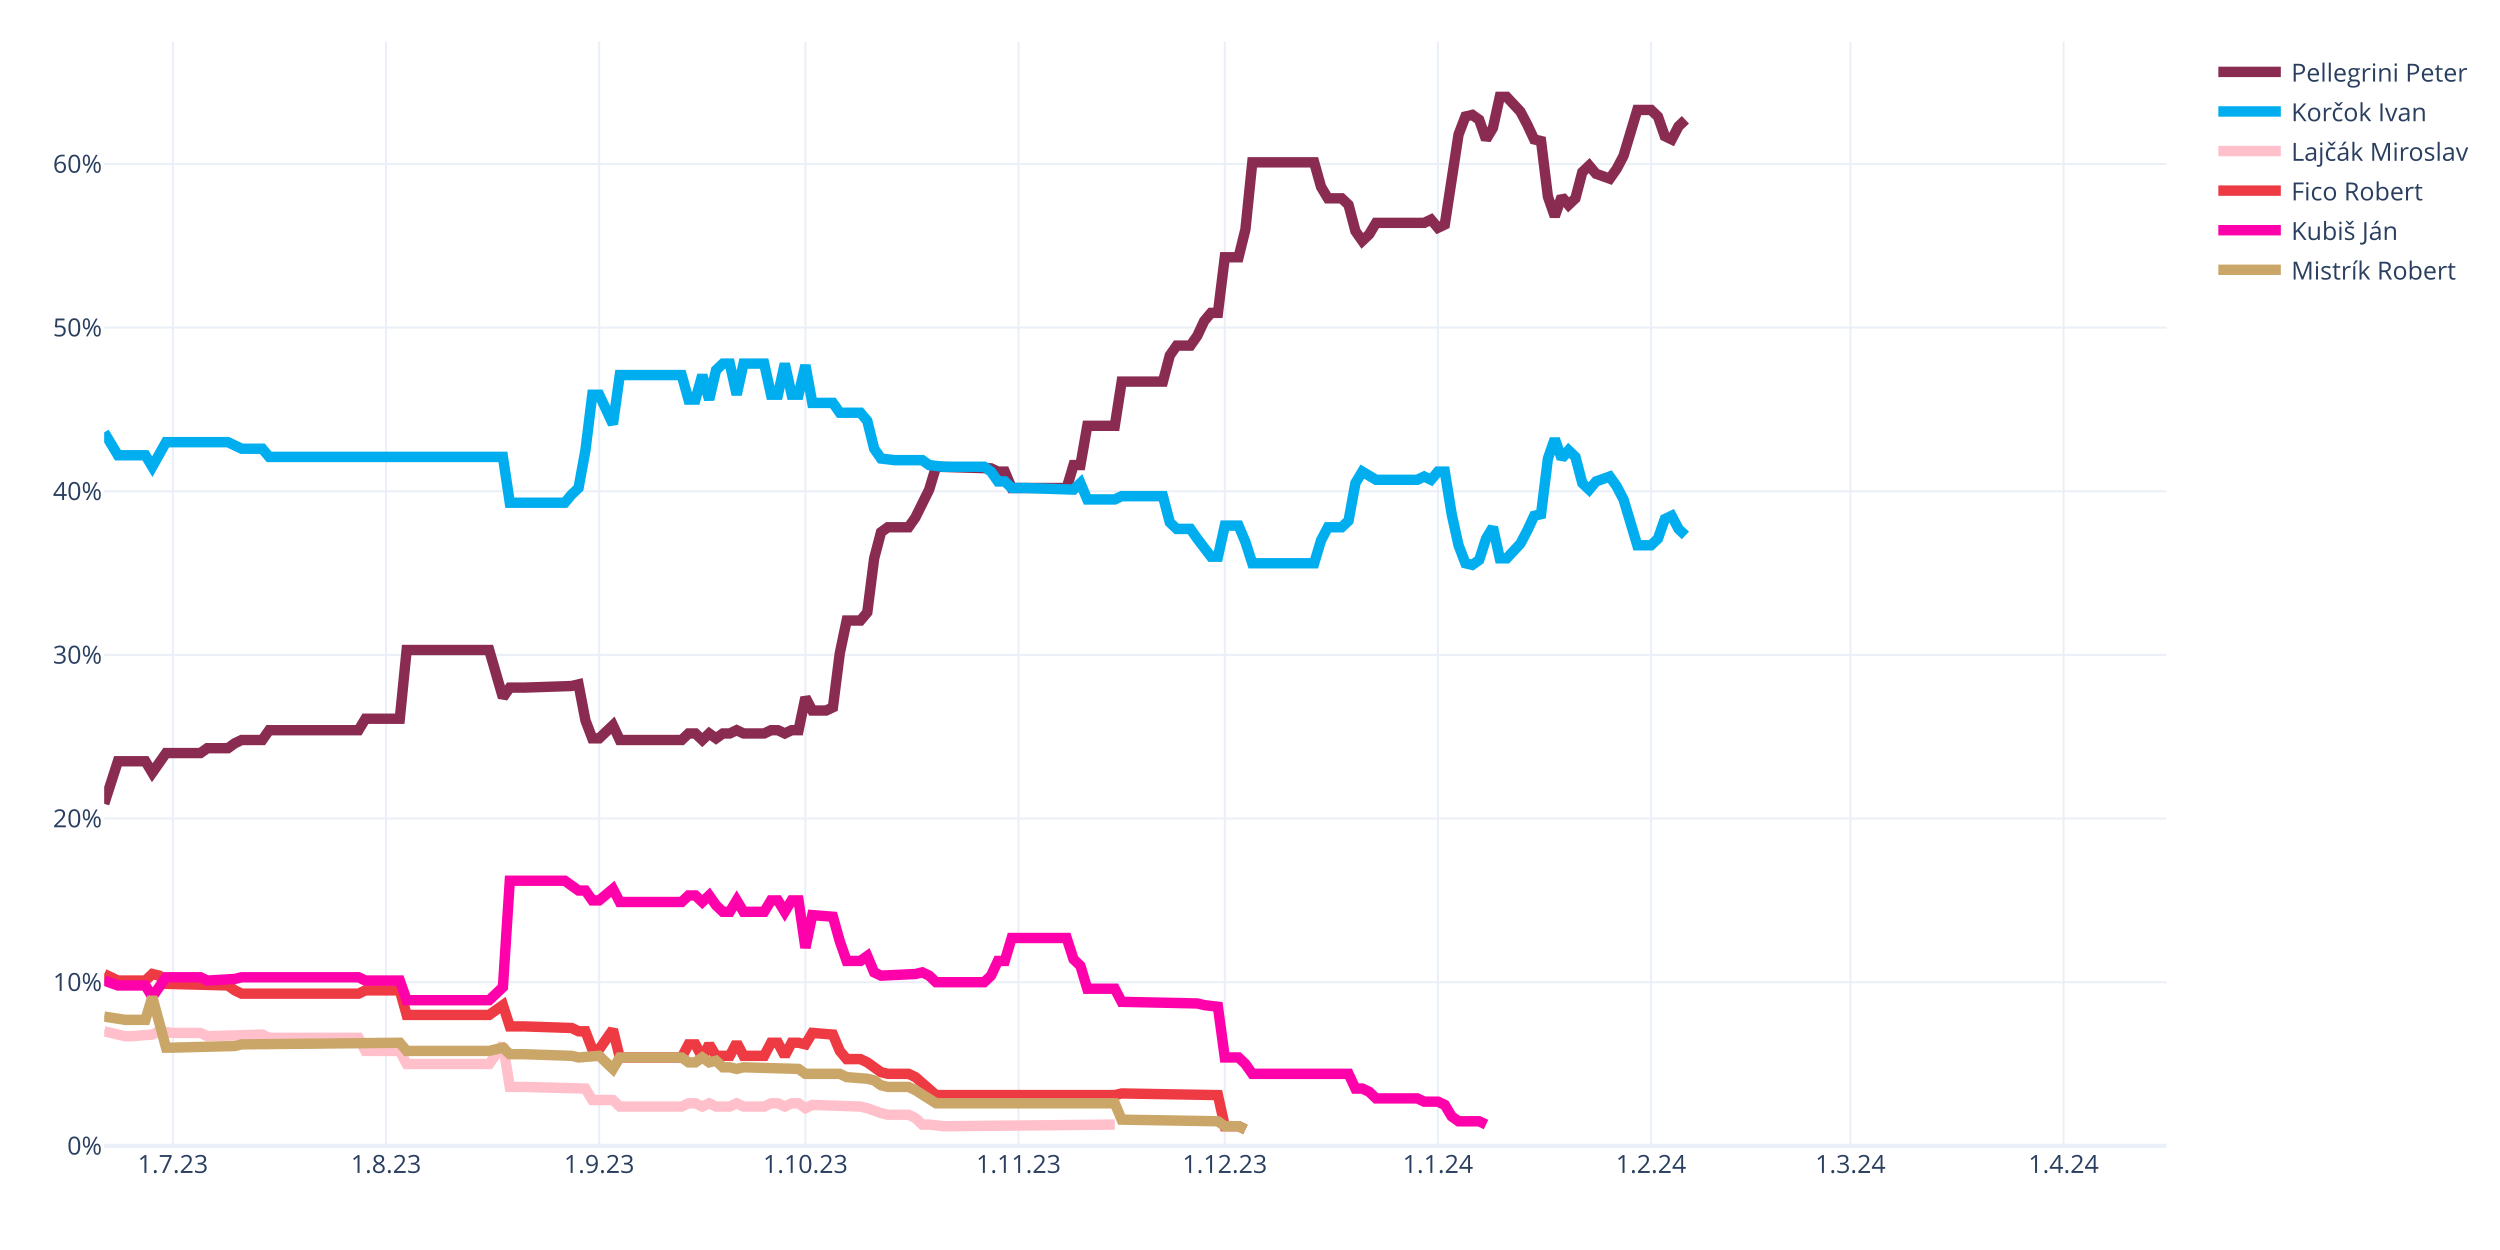
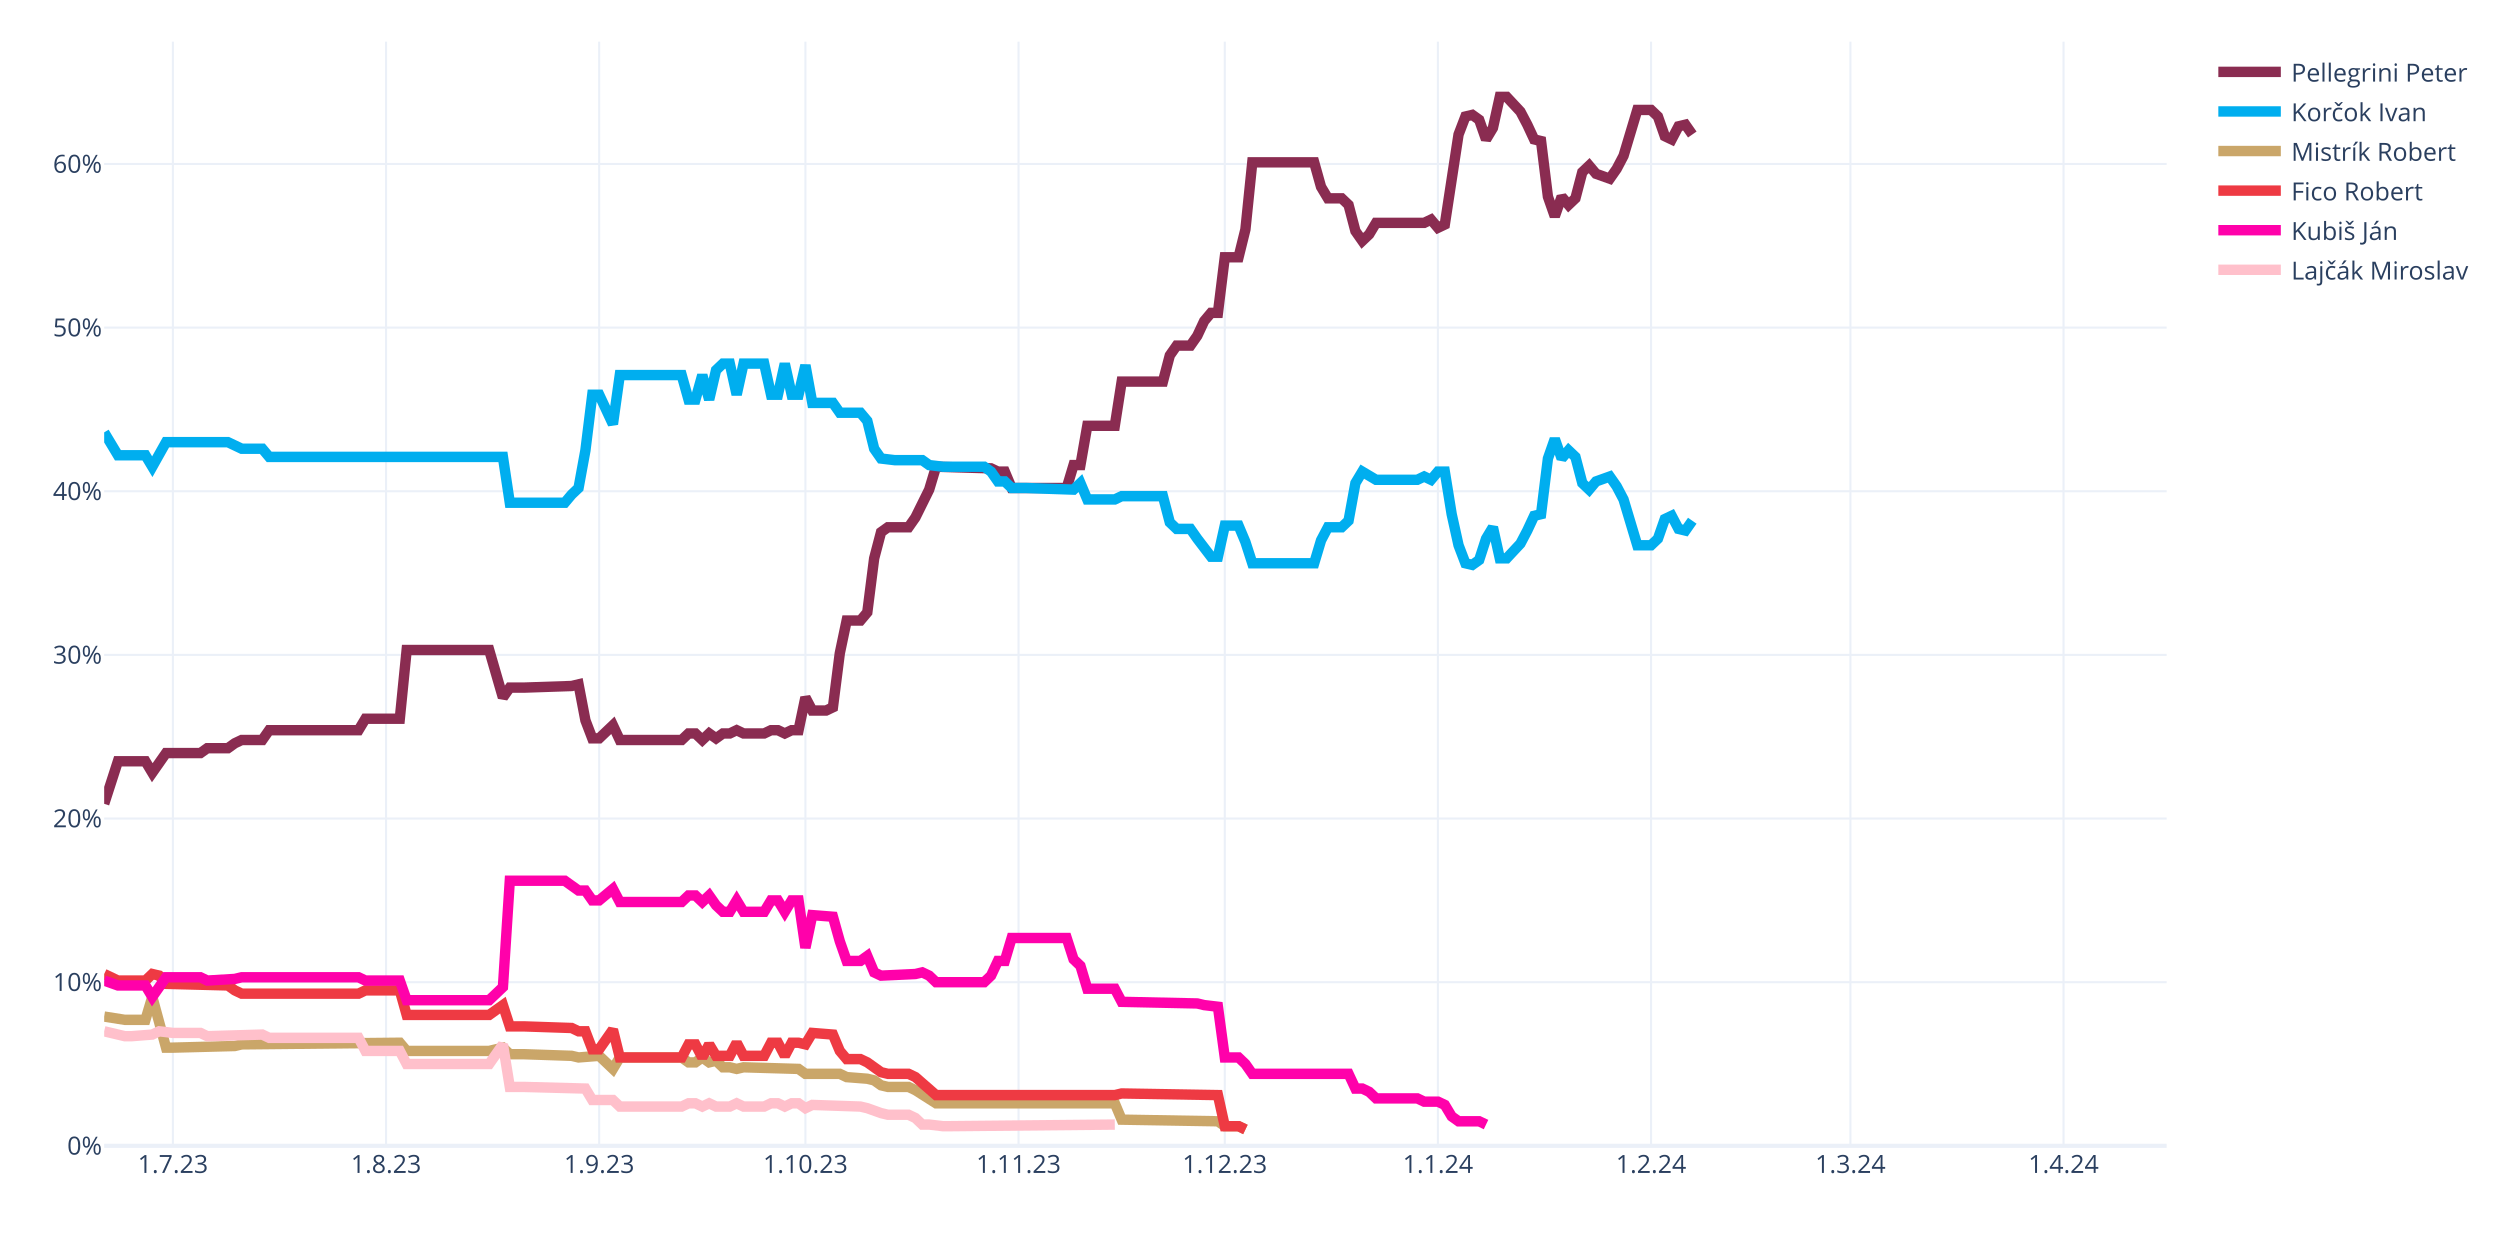
<svg xmlns="http://www.w3.org/2000/svg" class="main-svg" width="1200" height="600" style="" viewBox="0 0 1200 600">
  <rect x="0" y="0" width="1200" height="600" style="fill: rgb(255, 255, 255); fill-opacity: 1;" />
-   <defs id="defs-79b14a">
+   <defs id="defs-e5ff25">
    <g class="clips">
-       <clipPath id="clip79b14axyplot" class="plotclip">
+       <clipPath id="clipe5ff25xyplot" class="plotclip">
        <rect width="990" height="530" />
      </clipPath>
-       <clipPath class="axesclip" id="clip79b14ax">
+       <clipPath class="axesclip" id="clipe5ff25x">
        <rect x="50" y="0" width="990" height="600" />
      </clipPath>
-       <clipPath class="axesclip" id="clip79b14ay">
+       <clipPath class="axesclip" id="clipe5ff25y">
        <rect x="0" y="20" width="1200" height="530" />
      </clipPath>
-       <clipPath class="axesclip" id="clip79b14axy">
+       <clipPath class="axesclip" id="clipe5ff25xy">
        <rect x="50" y="20" width="990" height="530" />
      </clipPath>
    </g>
    <g class="gradients" />
    <g class="patterns" />
  </defs>
  <g class="bglayer" />
  <g class="layer-below">
    <g class="imagelayer" />
    <g class="shapelayer" />
  </g>
  <g class="cartesianlayer">
    <g class="subplot xy">
      <g class="layer-subplot">
        <g class="shapelayer" />
        <g class="imagelayer" />
      </g>
      <g class="minor-gridlayer">
        <g class="x" />
        <g class="y" />
      </g>
      <g class="gridlayer">
        <g class="x">
          <path class="xgrid crisp" transform="translate(83,0)" d="M0,20v530" style="stroke: rgb(235, 240, 248); stroke-opacity: 1; stroke-width: 1px;" />
          <path class="xgrid crisp" transform="translate(185.3,0)" d="M0,20v530" style="stroke: rgb(235, 240, 248); stroke-opacity: 1; stroke-width: 1px;" />
          <path class="xgrid crisp" transform="translate(287.6,0)" d="M0,20v530" style="stroke: rgb(235, 240, 248); stroke-opacity: 1; stroke-width: 1px;" />
          <path class="xgrid crisp" transform="translate(386.6,0)" d="M0,20v530" style="stroke: rgb(235, 240, 248); stroke-opacity: 1; stroke-width: 1px;" />
          <path class="xgrid crisp" transform="translate(488.9,0)" d="M0,20v530" style="stroke: rgb(235, 240, 248); stroke-opacity: 1; stroke-width: 1px;" />
          <path class="xgrid crisp" transform="translate(587.9,0)" d="M0,20v530" style="stroke: rgb(235, 240, 248); stroke-opacity: 1; stroke-width: 1px;" />
          <path class="xgrid crisp" transform="translate(690.2,0)" d="M0,20v530" style="stroke: rgb(235, 240, 248); stroke-opacity: 1; stroke-width: 1px;" />
          <path class="xgrid crisp" transform="translate(792.5,0)" d="M0,20v530" style="stroke: rgb(235, 240, 248); stroke-opacity: 1; stroke-width: 1px;" />
          <path class="xgrid crisp" transform="translate(888.2,0)" d="M0,20v530" style="stroke: rgb(235, 240, 248); stroke-opacity: 1; stroke-width: 1px;" />
          <path class="xgrid crisp" transform="translate(990.5,0)" d="M0,20v530" style="stroke: rgb(235, 240, 248); stroke-opacity: 1; stroke-width: 1px;" />
        </g>
        <g class="y">
          <path class="ygrid crisp" transform="translate(0,471.45)" d="M50,0h990" style="stroke: rgb(235, 240, 248); stroke-opacity: 1; stroke-width: 1px;" />
          <path class="ygrid crisp" transform="translate(0,392.9)" d="M50,0h990" style="stroke: rgb(235, 240, 248); stroke-opacity: 1; stroke-width: 1px;" />
          <path class="ygrid crisp" transform="translate(0,314.35)" d="M50,0h990" style="stroke: rgb(235, 240, 248); stroke-opacity: 1; stroke-width: 1px;" />
          <path class="ygrid crisp" transform="translate(0,235.8)" d="M50,0h990" style="stroke: rgb(235, 240, 248); stroke-opacity: 1; stroke-width: 1px;" />
          <path class="ygrid crisp" transform="translate(0,157.25)" d="M50,0h990" style="stroke: rgb(235, 240, 248); stroke-opacity: 1; stroke-width: 1px;" />
          <path class="ygrid crisp" transform="translate(0,78.71)" d="M50,0h990" style="stroke: rgb(235, 240, 248); stroke-opacity: 1; stroke-width: 1px;" />
        </g>
      </g>
      <g class="zerolinelayer">
        <path class="yzl zl crisp" transform="translate(0,550)" d="M50,0h990" style="stroke: rgb(235, 240, 248); stroke-opacity: 1; stroke-width: 2px;" />
      </g>
      <path class="xlines-below" />
      <path class="ylines-below" />
      <g class="overlines-below" />
      <g class="xaxislayer-below" />
      <g class="yaxislayer-below" />
      <g class="overaxes-below" />
-       <g class="plot" transform="translate(50,20)" clip-path="url(#clip79b14axyplot)">
+       <g class="plot" transform="translate(50,20)" clip-path="url(#clipe5ff25xyplot)">
        <g class="scatterlayer mlayer">
-           <g class="trace scatter trace95e2a0" style="stroke-miterlimit: 2; opacity: 1;">
-             <g class="fills" />
-             <g class="errorbars" />
-             <g class="lines">
-               <path class="js-line" d="M0,365.83L6.6,345.41L9.9,345.41L19.8,345.41L23.1,350.91L29.7,341.48L33,341.48L46.2,341.48L49.5,339.13L59.4,339.13L62.7,336.77L66,335.2L69.3,335.2L75.9,335.2L79.2,330.49L122.1,330.49L125.4,324.99L141.9,324.99L145.2,292L184.8,292L191.4,314.78L194.7,310.06L201.3,310.06L224.4,309.28L227.7,308.49L231,325.77L234.3,334.41L237.6,334.41L240.9,331.27L244.2,328.13L247.5,335.2L277.2,335.2L280.5,332.06L283.8,332.06L287.1,335.2L290.4,332.06L293.7,334.41L297,332.06L300.3,332.06L303.6,330.49L306.9,332.06L316.8,332.06L320.1,330.49L323.4,330.49L326.7,332.06L330,330.49L333.3,330.49L336.6,314.78L339.9,321.06L346.5,321.06L349.8,319.49L353.1,293.57L356.4,277.86L363,277.86L366.3,273.93L369.6,248.01L372.9,235.44L376.2,233.08L379.5,233.08L386.1,233.08L389.4,228.37L396,215.02L399.3,204.02L425.7,204.81L429,206.38L432.3,206.38L435.6,214.23L462,214.23L465.3,203.24L468.6,203.24L471.9,184.38L485.1,184.38L488.4,163.18L508.2,163.18L511.5,150.61L514.8,145.89L518.1,145.89L521.4,145.89L524.7,141.18L528,134.11L531.3,130.18L534.6,130.18L537.9,103.48L544.5,103.48L547.8,90.12L551.1,57.92L554.4,57.92L580.8,57.92L584.1,69.7L587.4,75.2L590.7,75.2L594,75.2L597.3,78.34L600.6,90.91L603.9,95.62L607.2,92.48L610.5,86.98L633.6,86.98L636.9,85.41L640.2,89.34L643.5,87.77L650.1,44.57L653.4,35.93L656.7,35.14L660,37.5L663.3,46.92L666.6,41.42L669.9,26.5L673.2,26.5L679.8,33.57L683.1,39.85L686.4,46.92L689.7,47.71L693,74.41L696.3,83.84L699.6,74.41L702.9,78.34L706.2,75.2L709.5,62.63L712.8,59.49L716.1,63.42L722.7,65.77L726,61.06L729.3,54.78L732.6,43.78L735.9,32.78L739.2,32.78L742.5,32.78L745.8,35.93L749.1,45.35L752.4,46.92L755.7,40.64L759,37.5" style="vector-effect: none; fill: none; stroke: rgb(138, 44, 81); stroke-opacity: 1; stroke-width: 5px; opacity: 1;" />
-             </g>
-             <g class="points" />
-             <g class="text" />
-           </g>
-           <g class="trace scatter trace68cbcd" style="stroke-miterlimit: 2; opacity: 1;">
-             <g class="fills" />
-             <g class="errorbars" />
-             <g class="lines">
-               <path class="js-line" d="M0,187.53L6.6,198.52L9.9,198.52L19.8,198.52L23.1,204.02L29.7,192.24L33,192.24L59.4,192.24L62.7,193.81L66,195.38L69.3,195.38L75.9,195.38L79.2,199.31L191.4,199.31L194.7,221.3L221.1,221.3L224.4,217.37L227.7,214.23L231,196.17L234.3,169.46L237.6,169.46L244.2,183.6L247.5,160.03L277.2,160.03L280.5,171.82L283.8,171.82L287.1,160.03L290.4,171.82L293.7,157.68L297,154.54L300.3,154.54L303.6,169.46L306.9,154.54L316.8,154.54L320.1,169.46L323.4,169.46L326.7,154.54L330,169.46L333.3,169.46L336.6,155.32L339.9,173.39L349.8,173.39L353.1,178.1L363,178.1L366.3,182.03L369.6,195.38L372.9,200.09L379.5,200.88L382.8,200.88L392.7,200.88L396,203.24L402.6,204.02L405.9,204.02L422.4,204.02L425.7,206.38L429,211.09L432.3,211.09L435.6,214.23L442.2,214.23L465.3,215.02L468.6,211.88L471.9,219.73L475.2,219.73L485.1,219.73L488.4,218.16L508.2,218.16L511.5,230.73L514.8,233.87L518.1,233.87L521.4,233.87L524.7,238.58L531.3,247.22L534.6,247.22L537.9,232.3L541.2,232.3L544.5,232.3L547.8,240.15L551.1,250.37L554.4,250.37L580.8,250.37L584.1,239.37L587.4,233.08L590.7,233.08L594,233.08L597.3,229.94L600.6,211.88L603.9,206.38L610.5,210.3L613.8,210.3L630.3,210.3L633.6,208.73L636.9,210.3L640.2,206.38L643.5,206.38L646.8,226.8L650.1,241.72L653.4,250.37L656.7,251.15L660,248.79L663.3,238.58L666.6,233.08L669.9,248.01L673.2,248.01L679.8,240.94L683.1,234.66L686.4,227.59L689.7,226.8L693,200.09L696.3,190.67L699.6,200.09L702.9,196.17L706.2,199.31L709.5,211.88L712.8,215.02L716.1,211.09L722.7,208.73L726,213.45L729.3,219.73L732.6,230.73L735.9,241.72L739.2,241.72L742.5,241.72L745.8,238.58L749.1,229.16L752.4,227.59L755.7,233.87L759,237.01" style="vector-effect: none; fill: none; stroke: rgb(0, 174, 239); stroke-opacity: 1; stroke-width: 5px; opacity: 1;" />
-             </g>
-             <g class="points" />
-             <g class="text" />
-           </g>
-           <g class="trace scatter trace5415f2" style="stroke-miterlimit: 2; opacity: 1;">
+           <g class="trace scatter trace192dfa" style="stroke-miterlimit: 2; opacity: 1;">
+             <g class="fills" />
+             <g class="errorbars" />
+             <g class="lines">
+               <path class="js-line" d="M0,365.83L6.6,345.41L9.9,345.41L19.8,345.41L23.1,350.91L29.7,341.48L33,341.48L46.2,341.48L49.5,339.13L59.4,339.13L62.7,336.77L66,335.2L69.3,335.2L75.9,335.2L79.2,330.49L122.1,330.49L125.4,324.99L141.9,324.99L145.2,292L184.8,292L191.4,314.78L194.7,310.06L201.3,310.06L224.4,309.28L227.7,308.49L231,325.77L234.3,334.41L237.6,334.41L240.9,331.27L244.2,328.13L247.5,335.2L277.2,335.2L280.5,332.06L283.8,332.06L287.1,335.2L290.4,332.06L293.7,334.41L297,332.06L300.3,332.06L303.6,330.49L306.9,332.06L316.8,332.06L320.1,330.49L323.4,330.49L326.7,332.06L330,330.49L333.3,330.49L336.6,314.78L339.9,321.06L346.5,321.06L349.8,319.49L353.1,293.57L356.4,277.86L363,277.86L366.3,273.93L369.6,248.01L372.9,235.44L376.2,233.08L379.5,233.08L386.1,233.08L389.4,228.37L396,215.02L399.3,204.02L425.7,204.81L429,206.38L432.3,206.38L435.6,214.23L462,214.23L465.3,203.24L468.6,203.24L471.9,184.38L485.1,184.38L488.4,163.18L508.2,163.18L511.5,150.61L514.8,145.89L518.1,145.89L521.4,145.89L524.7,141.18L528,134.11L531.3,130.18L534.6,130.18L537.9,103.48L544.5,103.48L547.8,90.12L551.1,57.92L554.4,57.92L580.8,57.92L584.1,69.7L587.4,75.2L590.7,75.2L594,75.2L597.3,78.34L600.6,90.91L603.9,95.62L607.2,92.48L610.5,86.98L633.6,86.98L636.9,85.41L640.2,89.34L643.5,87.77L650.1,44.57L653.4,35.93L656.7,35.14L660,37.5L663.3,46.92L666.6,41.42L669.9,26.5L673.2,26.5L679.8,33.57L683.1,39.85L686.4,46.92L689.7,47.71L693,74.41L696.3,83.84L699.6,74.41L702.9,78.34L706.2,75.2L709.5,62.63L712.8,59.49L716.1,63.42L722.7,65.77L726,61.06L729.3,54.78L732.6,43.78L735.9,32.78L739.2,32.78L742.5,32.78L745.8,35.93L749.1,45.35L752.4,46.92L755.7,40.64L759,39.85L762.3,44.57" style="vector-effect: none; fill: none; stroke: rgb(138, 44, 81); stroke-opacity: 1; stroke-width: 5px; opacity: 1;" />
+             </g>
+             <g class="points" />
+             <g class="text" />
+           </g>
+           <g class="trace scatter trace931879" style="stroke-miterlimit: 2; opacity: 1;">
+             <g class="fills" />
+             <g class="errorbars" />
+             <g class="lines">
+               <path class="js-line" d="M0,187.53L6.6,198.52L9.9,198.52L19.8,198.52L23.1,204.02L29.7,192.24L33,192.24L59.4,192.24L62.7,193.81L66,195.38L69.3,195.38L75.9,195.38L79.2,199.31L191.4,199.31L194.7,221.3L221.1,221.3L224.4,217.37L227.7,214.23L231,196.17L234.3,169.46L237.6,169.46L244.2,183.6L247.5,160.03L277.2,160.03L280.5,171.82L283.8,171.82L287.1,160.03L290.4,171.82L293.7,157.68L297,154.54L300.3,154.54L303.6,169.46L306.9,154.54L316.8,154.54L320.1,169.46L323.4,169.46L326.7,154.54L330,169.46L333.3,169.46L336.6,155.32L339.9,173.39L349.8,173.39L353.1,178.1L363,178.1L366.3,182.03L369.6,195.38L372.9,200.09L379.5,200.88L382.8,200.88L392.7,200.88L396,203.24L402.6,204.02L405.9,204.02L422.4,204.02L425.7,206.38L429,211.09L432.3,211.09L435.6,214.23L442.2,214.23L465.3,215.02L468.6,211.88L471.9,219.73L475.2,219.73L485.1,219.73L488.4,218.16L508.2,218.16L511.5,230.73L514.8,233.87L518.1,233.87L521.4,233.87L524.7,238.58L531.3,247.22L534.6,247.22L537.9,232.3L541.2,232.3L544.5,232.3L547.8,240.15L551.1,250.37L554.4,250.37L580.8,250.37L584.1,239.37L587.4,233.08L590.7,233.08L594,233.08L597.3,229.94L600.6,211.88L603.9,206.38L610.5,210.3L613.8,210.3L630.3,210.3L633.6,208.73L636.9,210.3L640.2,206.38L643.5,206.38L646.8,226.8L650.1,241.72L653.4,250.37L656.7,251.15L660,248.79L663.3,238.58L666.6,233.08L669.9,248.01L673.2,248.01L679.8,240.94L683.1,234.66L686.4,227.59L689.7,226.8L693,200.09L696.3,190.67L699.6,200.09L702.9,196.17L706.2,199.31L709.5,211.88L712.8,215.02L716.1,211.09L722.7,208.73L726,213.45L729.3,219.73L732.6,230.73L735.9,241.72L739.2,241.72L742.5,241.72L745.8,238.58L749.1,229.16L752.4,227.59L755.7,233.87L759,234.66L762.3,229.94" style="vector-effect: none; fill: none; stroke: rgb(0, 174, 239); stroke-opacity: 1; stroke-width: 5px; opacity: 1;" />
+             </g>
+             <g class="points" />
+             <g class="text" />
+           </g>
+           <g class="trace scatter tracefc03ef" style="stroke-miterlimit: 2; opacity: 1;">
+             <g class="fills" />
+             <g class="errorbars" />
+             <g class="lines">
+               <path class="js-line" d="M0,467.95L9.9,469.52L13.2,469.52L19.8,469.52L23.1,458.52L29.7,482.87L33,482.87L62.7,482.09L66,481.3L141.9,480.51L145.2,484.44L184.8,484.44L191.4,482.87L194.7,486.01L201.3,486.01L224.4,486.8L227.7,487.58L237.6,486.8L240.9,489.94L244.2,493.08L247.5,487.58L277.2,487.58L280.5,489.94L283.8,489.94L287.1,487.58L290.4,489.94L293.7,489.15L297,492.3L300.3,492.3L303.6,493.08L306.9,492.3L333.3,493.08L336.6,495.44L353.1,495.44L356.4,497.01L366.3,497.79L369.6,498.58L372.9,500.94L376.2,501.72L386.1,501.72L389.4,503.29L399.3,509.58L402.6,509.58L485.1,509.58L488.4,517.43L534.6,518.22L537.9,520.57L544.5,520.57L547.8,522.15" style="vector-effect: none; fill: none; stroke: rgb(202, 166, 105); stroke-opacity: 1; stroke-width: 5px; opacity: 1;" />
+             </g>
+             <g class="points" />
+             <g class="text" />
+           </g>
+           <g class="trace scatter trace109b4d" style="stroke-miterlimit: 2; opacity: 1;">
+             <g class="fills" />
+             <g class="errorbars" />
+             <g class="lines">
+               <path class="js-line" d="M0,447.52L6.6,450.67L9.9,450.67L19.8,450.67L23.1,447.52L26.4,448.31L29.7,452.24L59.4,453.02L62.7,455.38L66,456.95L69.3,456.95L122.1,456.95L125.4,455.38L141.9,455.38L145.2,467.16L184.8,467.16L191.4,462.45L194.7,472.66L201.3,472.66L224.4,473.44L227.7,475.02L231,475.02L234.3,483.66L237.6,483.66L240.9,478.94L244.2,474.23L247.5,487.58L277.2,487.58L280.5,481.3L283.8,481.3L287.1,487.58L290.4,481.3L293.7,486.8L300.3,486.8L303.6,480.51L306.9,486.8L310.2,486.8L316.8,486.8L320.1,480.51L323.4,480.51L326.7,486.8L330,480.51L333.3,480.51L336.6,481.3L339.9,475.8L349.8,476.59L353.1,484.44L356.4,488.37L359.7,488.37L363,488.37L366.3,489.94L372.9,494.65L376.2,495.44L386.1,495.44L389.4,497.01L399.3,505.65L402.6,505.65L485.1,505.65L488.4,504.86L534.6,505.65L537.9,520.57L544.5,520.57L547.8,522.15" style="vector-effect: none; fill: none; stroke: rgb(238, 58, 67); stroke-opacity: 1; stroke-width: 5px; opacity: 1;" />
+             </g>
+             <g class="points" />
+             <g class="text" />
+           </g>
+           <g class="trace scatter trace591f33" style="stroke-miterlimit: 2; opacity: 1;">
+             <g class="fills" />
+             <g class="errorbars" />
+             <g class="lines">
+               <path class="js-line" d="M0,450.67L6.6,453.02L9.9,453.02L19.8,453.02L23.1,458.52L29.7,449.09L33,449.09L46.2,449.09L49.5,450.67L62.7,449.88L66,449.09L122.1,449.09L125.4,450.67L141.9,450.67L145.2,460.09L184.8,460.09L191.4,453.81L194.7,402.75L201.3,402.75L221.1,402.75L224.4,405.11L227.7,407.46L231,407.46L234.3,412.18L237.6,412.18L244.2,406.68L247.5,412.96L277.2,412.96L280.5,409.82L283.8,409.82L287.1,412.96L290.4,409.82L293.7,414.53L297,417.67L300.3,417.67L303.6,412.18L306.9,417.67L316.8,417.67L320.1,412.18L323.4,412.18L326.7,417.67L330,412.18L333.3,412.18L336.6,434.96L339.9,419.25L349.8,420.03L353.1,431.81L356.4,441.24L359.7,441.24L363,441.24L366.3,438.88L369.6,446.74L372.9,448.31L389.4,447.52L392.7,446.74L396,448.31L399.3,451.45L422.4,451.45L425.7,448.31L429,441.24L432.3,441.24L435.6,430.24L442.2,430.24L462,430.24L465.3,440.45L468.6,443.6L471.9,454.59L485.1,454.59L488.4,460.88L524.7,461.66L528,462.45L534.6,463.23L537.9,487.58L544.5,487.58L547.8,490.73L551.1,495.44L554.4,495.44L597.3,495.44L600.6,502.51L603.9,502.51L607.2,504.08L610.5,507.22L613.8,507.22L630.3,507.22L633.6,508.79L640.2,508.79L643.5,510.36L646.8,515.86L650.1,518.22L660,518.22L663.3,519.79" style="vector-effect: none; fill: none; stroke: rgb(255, 1, 170); stroke-opacity: 1; stroke-width: 5px; opacity: 1;" />
+             </g>
+             <g class="points" />
+             <g class="text" />
+           </g>
+           <g class="trace scatter tracecbd1f3" style="stroke-miterlimit: 2; opacity: 1;">
            <g class="fills" />
            <g class="errorbars" />
            <g class="lines">
              <path class="js-line" d="M0,475.02L9.9,477.37L13.2,477.37L23.1,476.59L26.4,475.02L33,475.8L36.3,475.8L46.2,475.8L49.5,477.37L75.9,476.59L79.2,478.16L122.1,478.16L125.4,484.44L141.9,484.44L145.2,490.73L184.8,490.73L191.4,481.3L194.7,501.72L201.3,501.72L231,502.51L234.3,508.01L244.2,508.01L247.5,511.15L277.2,511.15L280.5,509.58L283.8,509.58L287.1,511.15L290.4,509.58L293.7,511.15L300.3,511.15L303.6,509.58L306.9,511.15L310.2,511.15L316.8,511.15L320.1,509.58L323.4,509.58L326.7,511.15L330,509.58L333.3,509.58L336.6,511.93L339.9,510.36L363,511.15L366.3,511.93L372.9,514.29L376.2,515.08L386.1,515.08L389.4,516.65L392.7,519.79L396,519.79L402.6,520.57L405.9,520.57L485.1,519.79" style="vector-effect: none; fill: none; stroke: rgb(255, 192, 203); stroke-opacity: 1; stroke-width: 5px; opacity: 1;" />
-             </g>
-             <g class="points" />
-             <g class="text" />
-           </g>
-           <g class="trace scatter trace0d31bb" style="stroke-miterlimit: 2; opacity: 1;">
-             <g class="fills" />
-             <g class="errorbars" />
-             <g class="lines">
-               <path class="js-line" d="M0,447.52L6.6,450.67L9.9,450.67L19.8,450.67L23.1,447.52L26.4,448.31L29.7,452.24L59.4,453.02L62.7,455.38L66,456.95L69.3,456.95L122.1,456.95L125.4,455.38L141.9,455.38L145.2,467.16L184.8,467.16L191.4,462.45L194.7,472.66L201.3,472.66L224.4,473.44L227.7,475.02L231,475.02L234.3,483.66L237.6,483.66L240.9,478.94L244.2,474.23L247.5,487.58L277.2,487.58L280.5,481.3L283.8,481.3L287.1,487.58L290.4,481.3L293.7,486.8L300.3,486.8L303.6,480.51L306.9,486.8L310.2,486.8L316.8,486.8L320.1,480.51L323.4,480.51L326.7,486.8L330,480.51L333.3,480.51L336.6,481.3L339.9,475.8L349.8,476.59L353.1,484.44L356.4,488.37L359.7,488.37L363,488.37L366.3,489.94L372.9,494.65L376.2,495.44L386.1,495.44L389.4,497.01L399.3,505.65L402.6,505.65L485.1,505.65L488.4,504.86L534.6,505.65L537.9,520.57L544.5,520.57L547.8,522.15" style="vector-effect: none; fill: none; stroke: rgb(238, 58, 67); stroke-opacity: 1; stroke-width: 5px; opacity: 1;" />
-             </g>
-             <g class="points" />
-             <g class="text" />
-           </g>
-           <g class="trace scatter traceeed574" style="stroke-miterlimit: 2; opacity: 1;">
-             <g class="fills" />
-             <g class="errorbars" />
-             <g class="lines">
-               <path class="js-line" d="M0,450.67L6.6,453.02L9.9,453.02L19.8,453.02L23.1,458.52L29.7,449.09L33,449.09L46.2,449.09L49.5,450.67L62.7,449.88L66,449.09L122.1,449.09L125.4,450.67L141.9,450.67L145.2,460.09L184.8,460.09L191.4,453.81L194.7,402.75L201.3,402.75L221.1,402.75L224.4,405.11L227.7,407.46L231,407.46L234.3,412.18L237.6,412.18L244.2,406.68L247.5,412.96L277.2,412.96L280.5,409.82L283.8,409.82L287.1,412.96L290.4,409.82L293.7,414.53L297,417.67L300.3,417.67L303.6,412.18L306.9,417.67L316.8,417.67L320.1,412.18L323.4,412.18L326.7,417.67L330,412.18L333.3,412.18L336.6,434.96L339.9,419.25L349.8,420.03L353.1,431.81L356.4,441.24L359.7,441.24L363,441.24L366.3,438.88L369.6,446.74L372.9,448.31L389.4,447.52L392.7,446.74L396,448.31L399.3,451.45L422.4,451.45L425.7,448.31L429,441.24L432.3,441.24L435.6,430.24L442.2,430.24L462,430.24L465.3,440.45L468.6,443.6L471.9,454.59L485.1,454.59L488.4,460.88L524.7,461.66L528,462.45L534.6,463.23L537.9,487.58L544.5,487.58L547.8,490.73L551.1,495.44L554.4,495.44L597.3,495.44L600.6,502.51L603.9,502.51L607.2,504.08L610.5,507.22L613.8,507.22L630.3,507.22L633.6,508.79L640.2,508.79L643.5,510.36L646.8,515.86L650.1,518.22L660,518.22L663.3,519.79" style="vector-effect: none; fill: none; stroke: rgb(255, 1, 170); stroke-opacity: 1; stroke-width: 5px; opacity: 1;" />
-             </g>
-             <g class="points" />
-             <g class="text" />
-           </g>
-           <g class="trace scatter tracef4dc67" style="stroke-miterlimit: 2; opacity: 1;">
-             <g class="fills" />
-             <g class="errorbars" />
-             <g class="lines">
-               <path class="js-line" d="M0,467.95L9.9,469.52L13.2,469.52L19.8,469.52L23.1,458.52L29.7,482.87L33,482.87L62.7,482.09L66,481.3L141.9,480.51L145.2,484.44L184.8,484.44L191.4,482.87L194.7,486.01L201.3,486.01L224.4,486.8L227.7,487.58L237.6,486.8L240.9,489.94L244.2,493.08L247.5,487.58L277.2,487.58L280.5,489.94L283.8,489.94L287.1,487.58L290.4,489.94L293.7,489.15L297,492.3L300.3,492.3L303.6,493.08L306.9,492.3L333.3,493.08L336.6,495.44L353.1,495.44L356.4,497.01L366.3,497.79L369.6,498.58L372.9,500.94L376.2,501.72L386.1,501.72L389.4,503.29L399.3,509.58L402.6,509.58L485.1,509.58L488.4,517.43L534.6,518.22L537.9,520.57L544.5,520.57L547.8,522.15" style="vector-effect: none; fill: none; stroke: rgb(202, 166, 105); stroke-opacity: 1; stroke-width: 5px; opacity: 1;" />
            </g>
            <g class="points" />
            <g class="text" />
          </g>
        </g>
      </g>
      <g class="overplot" />
      <path class="xlines-above crisp" d="M0,0" style="fill: none;" />
      <path class="ylines-above crisp" d="M0,0" style="fill: none;" />
      <g class="overlines-above" />
      <g class="xaxislayer-above">
        <g class="xtick">
          <text text-anchor="middle" x="0" y="563" transform="translate(83,0)" style="font-family: 'Open Sans', verdana, arial, sans-serif; font-size: 12px; fill: rgb(42, 63, 95); fill-opacity: 1; white-space: pre; opacity: 1;">1.7.23</text>
        </g>
        <g class="xtick">
          <text text-anchor="middle" x="0" y="563" style="font-family: 'Open Sans', verdana, arial, sans-serif; font-size: 12px; fill: rgb(42, 63, 95); fill-opacity: 1; white-space: pre; opacity: 1;" transform="translate(185.3,0)">1.8.23</text>
        </g>
        <g class="xtick">
          <text text-anchor="middle" x="0" y="563" style="font-family: 'Open Sans', verdana, arial, sans-serif; font-size: 12px; fill: rgb(42, 63, 95); fill-opacity: 1; white-space: pre; opacity: 1;" transform="translate(287.6,0)">1.9.23</text>
        </g>
        <g class="xtick">
          <text text-anchor="middle" x="0" y="563" style="font-family: 'Open Sans', verdana, arial, sans-serif; font-size: 12px; fill: rgb(42, 63, 95); fill-opacity: 1; white-space: pre; opacity: 1;" transform="translate(386.6,0)">1.10.23</text>
        </g>
        <g class="xtick">
          <text text-anchor="middle" x="0" y="563" style="font-family: 'Open Sans', verdana, arial, sans-serif; font-size: 12px; fill: rgb(42, 63, 95); fill-opacity: 1; white-space: pre; opacity: 1;" transform="translate(488.9,0)">1.11.23</text>
        </g>
        <g class="xtick">
          <text text-anchor="middle" x="0" y="563" style="font-family: 'Open Sans', verdana, arial, sans-serif; font-size: 12px; fill: rgb(42, 63, 95); fill-opacity: 1; white-space: pre; opacity: 1;" transform="translate(587.9,0)">1.12.23</text>
        </g>
        <g class="xtick">
          <text text-anchor="middle" x="0" y="563" style="font-family: 'Open Sans', verdana, arial, sans-serif; font-size: 12px; fill: rgb(42, 63, 95); fill-opacity: 1; white-space: pre; opacity: 1;" transform="translate(690.2,0)">1.1.24</text>
        </g>
        <g class="xtick">
          <text text-anchor="middle" x="0" y="563" style="font-family: 'Open Sans', verdana, arial, sans-serif; font-size: 12px; fill: rgb(42, 63, 95); fill-opacity: 1; white-space: pre; opacity: 1;" transform="translate(792.5,0)">1.2.24</text>
        </g>
        <g class="xtick">
          <text text-anchor="middle" x="0" y="563" style="font-family: 'Open Sans', verdana, arial, sans-serif; font-size: 12px; fill: rgb(42, 63, 95); fill-opacity: 1; white-space: pre; opacity: 1;" transform="translate(888.2,0)">1.3.24</text>
        </g>
        <g class="xtick">
          <text text-anchor="middle" x="0" y="563" style="font-family: 'Open Sans', verdana, arial, sans-serif; font-size: 12px; fill: rgb(42, 63, 95); fill-opacity: 1; white-space: pre; opacity: 1;" transform="translate(990.5,0)">1.4.24</text>
        </g>
      </g>
      <g class="yaxislayer-above">
        <g class="ytick">
          <text text-anchor="end" x="49" y="4.2" transform="translate(0,550)" style="font-family: 'Open Sans', verdana, arial, sans-serif; font-size: 12px; fill: rgb(42, 63, 95); fill-opacity: 1; white-space: pre; opacity: 1;">0%</text>
        </g>
        <g class="ytick">
          <text text-anchor="end" x="49" y="4.2" style="font-family: 'Open Sans', verdana, arial, sans-serif; font-size: 12px; fill: rgb(42, 63, 95); fill-opacity: 1; white-space: pre; opacity: 1;" transform="translate(0,471.45)">10%</text>
        </g>
        <g class="ytick">
          <text text-anchor="end" x="49" y="4.2" style="font-family: 'Open Sans', verdana, arial, sans-serif; font-size: 12px; fill: rgb(42, 63, 95); fill-opacity: 1; white-space: pre; opacity: 1;" transform="translate(0,392.9)">20%</text>
        </g>
        <g class="ytick">
          <text text-anchor="end" x="49" y="4.2" style="font-family: 'Open Sans', verdana, arial, sans-serif; font-size: 12px; fill: rgb(42, 63, 95); fill-opacity: 1; white-space: pre; opacity: 1;" transform="translate(0,314.35)">30%</text>
        </g>
        <g class="ytick">
          <text text-anchor="end" x="49" y="4.2" style="font-family: 'Open Sans', verdana, arial, sans-serif; font-size: 12px; fill: rgb(42, 63, 95); fill-opacity: 1; white-space: pre; opacity: 1;" transform="translate(0,235.8)">40%</text>
        </g>
        <g class="ytick">
          <text text-anchor="end" x="49" y="4.2" style="font-family: 'Open Sans', verdana, arial, sans-serif; font-size: 12px; fill: rgb(42, 63, 95); fill-opacity: 1; white-space: pre; opacity: 1;" transform="translate(0,157.25)">50%</text>
        </g>
        <g class="ytick">
          <text text-anchor="end" x="49" y="4.2" style="font-family: 'Open Sans', verdana, arial, sans-serif; font-size: 12px; fill: rgb(42, 63, 95); fill-opacity: 1; white-space: pre; opacity: 1;" transform="translate(0,78.71)">60%</text>
        </g>
      </g>
      <g class="overaxes-above" />
    </g>
  </g>
  <g class="polarlayer" />
  <g class="smithlayer" />
  <g class="ternarylayer" />
  <g class="geolayer" />
  <g class="funnelarealayer" />
  <g class="pielayer" />
  <g class="iciclelayer" />
  <g class="treemaplayer" />
  <g class="sunburstlayer" />
  <g class="glimages" />
-   <defs id="topdefs-79b14a">
+   <defs id="topdefs-e5ff25">
    <g class="clips" />
-     <clipPath id="legend79b14a">
+     <clipPath id="legende5ff25">
      <rect width="128" height="124" x="0" y="0" />
    </clipPath>
  </defs>
  <g class="layer-above">
    <g class="imagelayer" />
    <g class="shapelayer" />
  </g>
  <g class="infolayer">
    <g class="legend" pointer-events="all" transform="translate(1059.8,20)">
      <rect class="bg" shape-rendering="crispEdges" style="stroke: rgb(68, 68, 68); stroke-opacity: 1; fill: rgb(255, 255, 255); fill-opacity: 1; stroke-width: 0px;" width="128" height="124" x="0" y="0" />
-       <g class="scrollbox" transform="" clip-path="url(#legend79b14a)">
+       <g class="scrollbox" transform="" clip-path="url(#legende5ff25)">
        <g class="groups">
          <g class="traces" transform="translate(0,14.5)" style="opacity: 1;">
            <text class="legendtext" text-anchor="start" x="40" y="4.68" style="font-family: 'Open Sans', verdana, arial, sans-serif; font-size: 12px; fill: rgb(42, 63, 95); fill-opacity: 1; white-space: pre;">Pellegrini Peter</text>
            <g class="layers" style="opacity: 1;">
              <g class="legendfill" />
              <g class="legendlines">
                <path class="js-line" d="M5,0h30" style="fill: none; stroke: rgb(138, 44, 81); stroke-opacity: 1; stroke-width: 5px;" />
              </g>
              <g class="legendsymbols">
                <g class="legendpoints" />
              </g>
            </g>
            <rect class="legendtoggle" x="0" y="-9.5" width="122.703" height="19" style="fill: rgb(0, 0, 0); fill-opacity: 0;" />
          </g>
          <g class="traces" transform="translate(0,33.5)" style="opacity: 1;">
            <text class="legendtext" text-anchor="start" x="40" y="4.68" style="font-family: 'Open Sans', verdana, arial, sans-serif; font-size: 12px; fill: rgb(42, 63, 95); fill-opacity: 1; white-space: pre;">Korčok Ivan</text>
            <g class="layers" style="opacity: 1;">
              <g class="legendfill" />
              <g class="legendlines">
                <path class="js-line" d="M5,0h30" style="fill: none; stroke: rgb(0, 174, 239); stroke-opacity: 1; stroke-width: 5px;" />
              </g>
              <g class="legendsymbols">
                <g class="legendpoints" />
              </g>
            </g>
            <rect class="legendtoggle" x="0" y="-9.5" width="122.703" height="19" style="fill: rgb(0, 0, 0); fill-opacity: 0;" />
          </g>
          <g class="traces" transform="translate(0,52.5)" style="opacity: 1;">
-             <text class="legendtext" text-anchor="start" x="40" y="4.68" style="font-family: 'Open Sans', verdana, arial, sans-serif; font-size: 12px; fill: rgb(42, 63, 95); fill-opacity: 1; white-space: pre;">Lajčák Miroslav</text>
-             <g class="layers" style="opacity: 1;">
-               <g class="legendfill" />
-               <g class="legendlines">
-                 <path class="js-line" d="M5,0h30" style="fill: none; stroke: rgb(255, 192, 203); stroke-opacity: 1; stroke-width: 5px;" />
+             <text class="legendtext" text-anchor="start" x="40" y="4.68" style="font-family: 'Open Sans', verdana, arial, sans-serif; font-size: 12px; fill: rgb(42, 63, 95); fill-opacity: 1; white-space: pre;">Mistrík Robert</text>
+             <g class="layers" style="opacity: 1;">
+               <g class="legendfill" />
+               <g class="legendlines">
+                 <path class="js-line" d="M5,0h30" style="fill: none; stroke: rgb(202, 166, 105); stroke-opacity: 1; stroke-width: 5px;" />
              </g>
              <g class="legendsymbols">
                <g class="legendpoints" />
              </g>
            </g>
            <rect class="legendtoggle" x="0" y="-9.5" width="122.703" height="19" style="fill: rgb(0, 0, 0); fill-opacity: 0;" />
          </g>
          <g class="traces" transform="translate(0,71.5)" style="opacity: 1;">
            <text class="legendtext" text-anchor="start" x="40" y="4.68" style="font-family: 'Open Sans', verdana, arial, sans-serif; font-size: 12px; fill: rgb(42, 63, 95); fill-opacity: 1; white-space: pre;">Fico Robert</text>
            <g class="layers" style="opacity: 1;">
              <g class="legendfill" />
              <g class="legendlines">
                <path class="js-line" d="M5,0h30" style="fill: none; stroke: rgb(238, 58, 67); stroke-opacity: 1; stroke-width: 5px;" />
              </g>
              <g class="legendsymbols">
                <g class="legendpoints" />
              </g>
            </g>
            <rect class="legendtoggle" x="0" y="-9.5" width="122.703" height="19" style="fill: rgb(0, 0, 0); fill-opacity: 0;" />
          </g>
          <g class="traces" transform="translate(0,90.5)" style="opacity: 1;">
            <text class="legendtext" text-anchor="start" x="40" y="4.68" style="font-family: 'Open Sans', verdana, arial, sans-serif; font-size: 12px; fill: rgb(42, 63, 95); fill-opacity: 1; white-space: pre;">Kubiš Ján</text>
            <g class="layers" style="opacity: 1;">
              <g class="legendfill" />
              <g class="legendlines">
                <path class="js-line" d="M5,0h30" style="fill: none; stroke: rgb(255, 1, 170); stroke-opacity: 1; stroke-width: 5px;" />
              </g>
              <g class="legendsymbols">
                <g class="legendpoints" />
              </g>
            </g>
            <rect class="legendtoggle" x="0" y="-9.5" width="122.703" height="19" style="fill: rgb(0, 0, 0); fill-opacity: 0;" />
          </g>
          <g class="traces" transform="translate(0,109.5)" style="opacity: 1;">
-             <text class="legendtext" text-anchor="start" x="40" y="4.68" style="font-family: 'Open Sans', verdana, arial, sans-serif; font-size: 12px; fill: rgb(42, 63, 95); fill-opacity: 1; white-space: pre;">Mistrík Robert</text>
-             <g class="layers" style="opacity: 1;">
-               <g class="legendfill" />
-               <g class="legendlines">
-                 <path class="js-line" d="M5,0h30" style="fill: none; stroke: rgb(202, 166, 105); stroke-opacity: 1; stroke-width: 5px;" />
+             <text class="legendtext" text-anchor="start" x="40" y="4.68" style="font-family: 'Open Sans', verdana, arial, sans-serif; font-size: 12px; fill: rgb(42, 63, 95); fill-opacity: 1; white-space: pre;">Lajčák Miroslav</text>
+             <g class="layers" style="opacity: 1;">
+               <g class="legendfill" />
+               <g class="legendlines">
+                 <path class="js-line" d="M5,0h30" style="fill: none; stroke: rgb(255, 192, 203); stroke-opacity: 1; stroke-width: 5px;" />
              </g>
              <g class="legendsymbols">
                <g class="legendpoints" />
              </g>
            </g>
            <rect class="legendtoggle" x="0" y="-9.5" width="122.703" height="19" style="fill: rgb(0, 0, 0); fill-opacity: 0;" />
          </g>
        </g>
      </g>
      <rect class="scrollbar" rx="20" ry="3" width="0" height="0" style="fill: rgb(128, 139, 164); fill-opacity: 1;" x="0" y="0" />
    </g>
    <g class="g-gtitle" />
    <g class="g-xtitle" />
    <g class="g-ytitle" />
  </g>
</svg>
